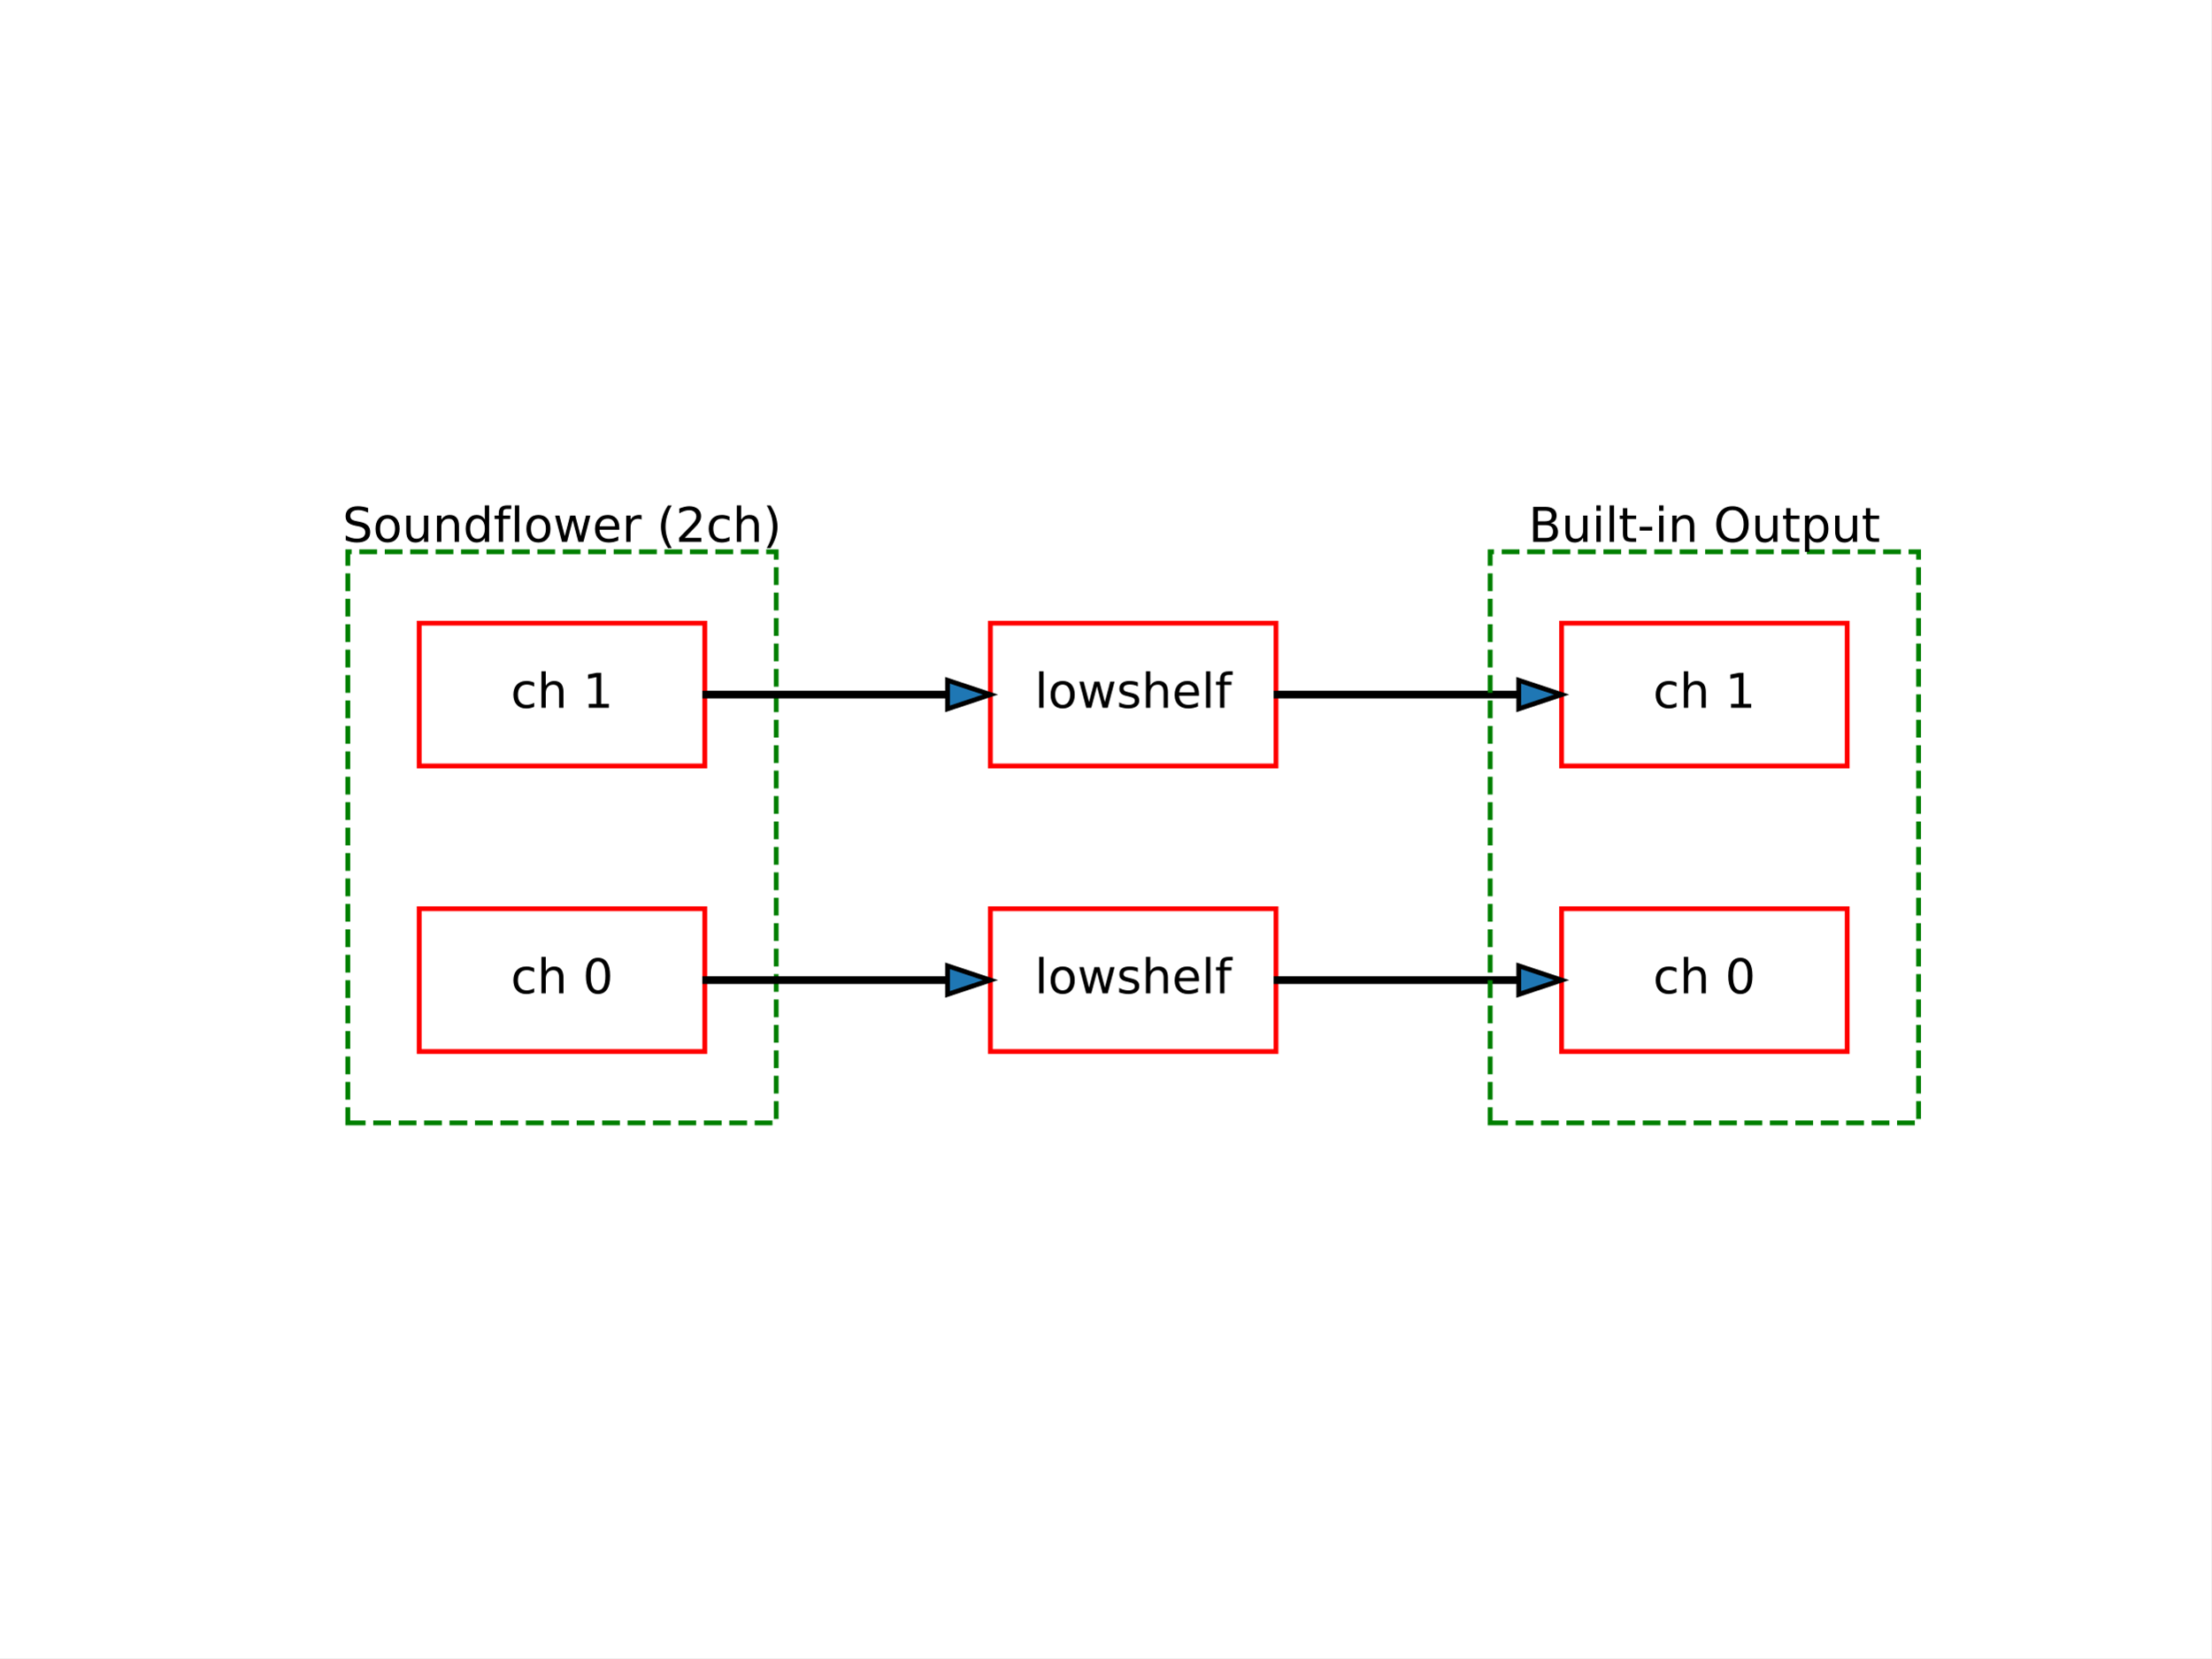
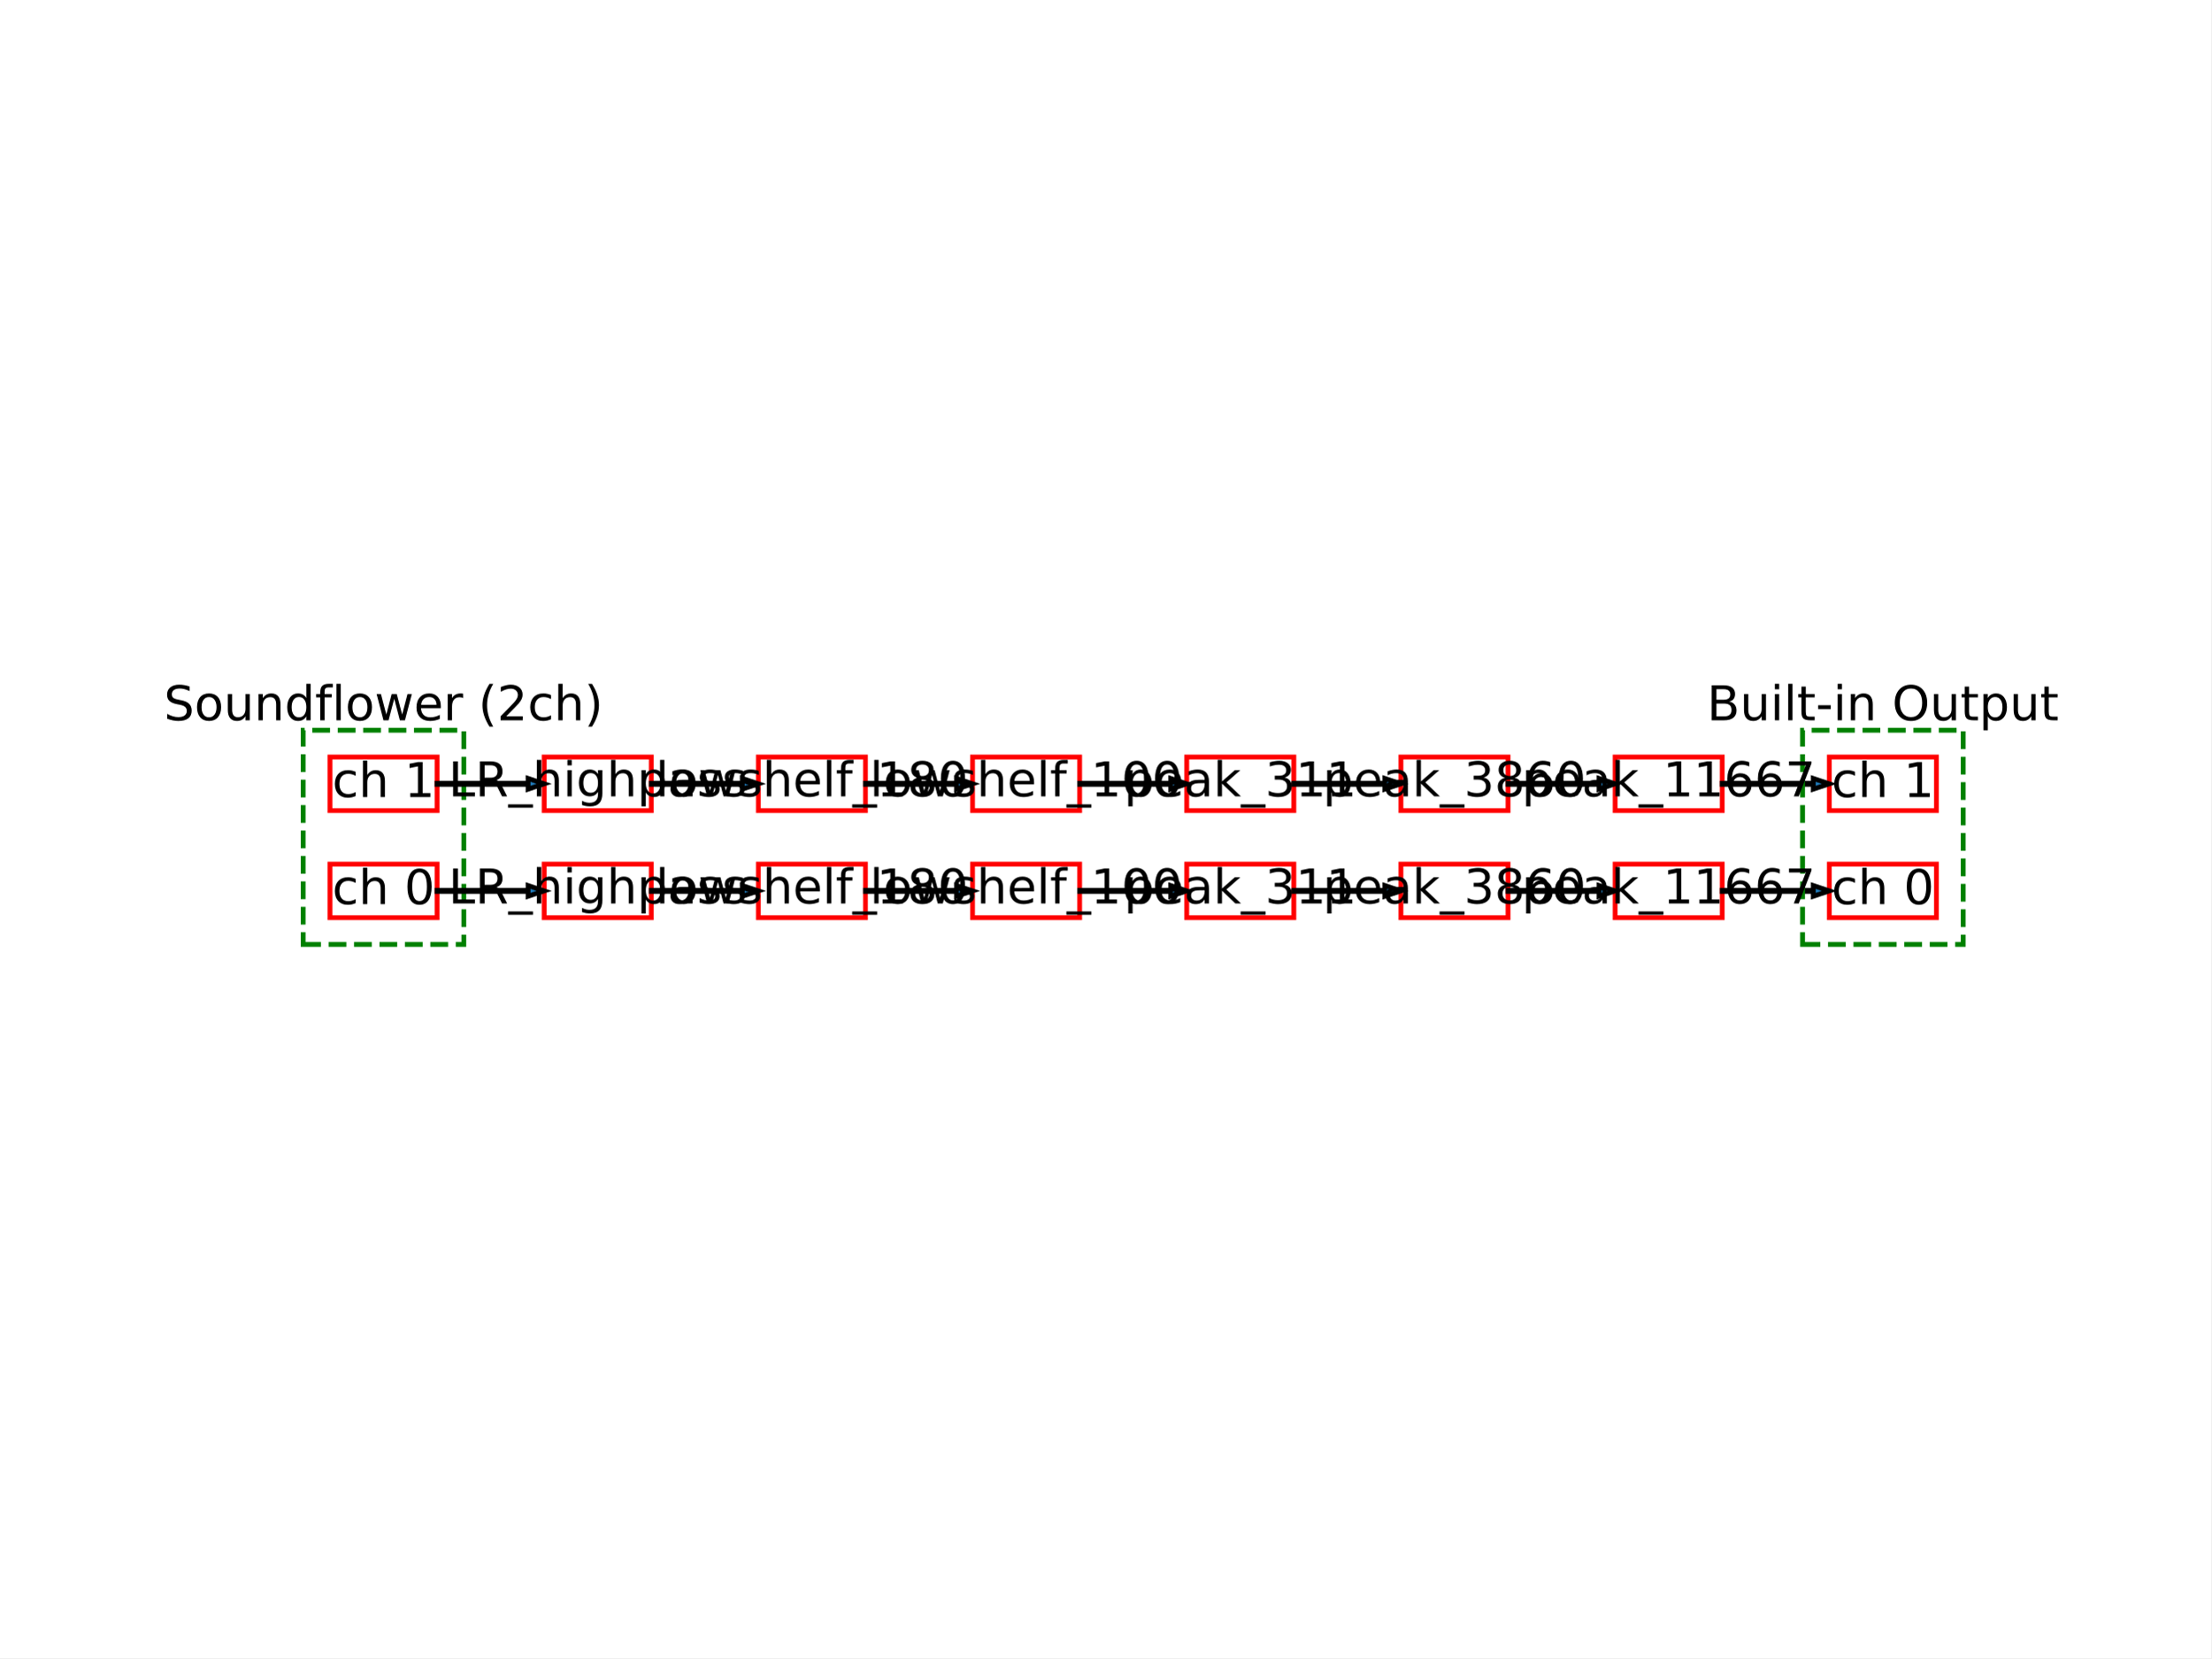
<svg xmlns="http://www.w3.org/2000/svg" xmlns:xlink="http://www.w3.org/1999/xlink" width="460.8pt" height="345.6pt" viewBox="0 0 460.8 345.6" version="1.1">
  <defs>
    <style type="text/css">*{stroke-linejoin: round; stroke-linecap: butt}</style>
  </defs>
  <g id="figure_1">
    <g id="patch_1">
      <path d="M 0 345.6  L 460.8 345.6  L 460.8 0  L 0 0  z " style="fill: #ffffff" />
    </g>
    <g id="axes_1">
      <g id="patch_2">
-         <path d="M 87.36 219.168  L 146.88 219.168  L 146.88 189.408  L 87.36 189.408  L 87.36 219.168  z " clip-path="url(#p2793eb37c2)" style="fill: none; stroke: #ff0000; stroke-linejoin: miter" />
+         <path d="M 68.76 191.268  L 91.08 191.268  L 91.08 180.108  L 68.76 180.108  L 68.76 191.268  z " clip-path="url(#p4267465153)" style="fill: none; stroke: #ff0000; stroke-linejoin: miter" />
      </g>
      <g id="patch_3">
-         <path d="M 87.36 159.648  L 146.88 159.648  L 146.88 129.888  L 87.36 129.888  L 87.36 159.648  z " clip-path="url(#p2793eb37c2)" style="fill: none; stroke: #ff0000; stroke-linejoin: miter" />
+         <path d="M 68.76 168.948  L 91.08 168.948  L 91.08 157.788  L 68.76 157.788  L 68.76 168.948  z " clip-path="url(#p4267465153)" style="fill: none; stroke: #ff0000; stroke-linejoin: miter" />
      </g>
      <g id="patch_4">
-         <path d="M 72.48 234.048  L 161.76 234.048  L 161.76 115.008  L 72.48 115.008  L 72.48 234.048  z " clip-path="url(#p2793eb37c2)" style="fill: none; stroke-dasharray: 3.7,1.6; stroke-dashoffset: 0; stroke: #008000; stroke-linejoin: miter" />
+         <path d="M 63.18 196.848  L 96.66 196.848  L 96.66 152.208  L 63.18 152.208  L 63.18 196.848  z " clip-path="url(#p4267465153)" style="fill: none; stroke-dasharray: 3.7,1.6; stroke-dashoffset: 0; stroke: #008000; stroke-linejoin: miter" />
      </g>
      <g id="patch_5">
-         <path d="M 206.4 219.168  L 265.92 219.168  L 265.92 189.408  L 206.4 189.408  L 206.4 219.168  z " clip-path="url(#p2793eb37c2)" style="fill: none; stroke: #ff0000; stroke-linejoin: miter" />
+         <path d="M 113.4 191.268  L 135.72 191.268  L 135.72 180.108  L 113.4 180.108  L 113.4 191.268  z " clip-path="url(#p4267465153)" style="fill: none; stroke: #ff0000; stroke-linejoin: miter" />
      </g>
      <g id="patch_6">
-         <path d="M 206.4 204.288  L 197.472 207.264  L 197.472 204.586  L 146.88 204.586  L 146.88 203.99  L 197.472 203.99  L 197.472 201.312  z " clip-path="url(#p2793eb37c2)" style="fill: #1f77b4; stroke: #000000; stroke-linejoin: miter" />
+         <path d="M 113.4 185.688  L 110.052 186.804  L 110.052 185.8  L 91.08 185.8  L 91.08 185.576  L 110.052 185.576  L 110.052 184.572  z " clip-path="url(#p4267465153)" style="fill: #1f77b4; stroke: #000000; stroke-linejoin: miter" />
      </g>
      <g id="patch_7">
-         <path d="M 206.4 159.648  L 265.92 159.648  L 265.92 129.888  L 206.4 129.888  L 206.4 159.648  z " clip-path="url(#p2793eb37c2)" style="fill: none; stroke: #ff0000; stroke-linejoin: miter" />
+         <path d="M 113.4 168.948  L 135.72 168.948  L 135.72 157.788  L 113.4 157.788  L 113.4 168.948  z " clip-path="url(#p4267465153)" style="fill: none; stroke: #ff0000; stroke-linejoin: miter" />
      </g>
      <g id="patch_8">
-         <path d="M 206.4 144.768  L 197.472 147.744  L 197.472 145.066  L 146.88 145.066  L 146.88 144.47  L 197.472 144.47  L 197.472 141.792  z " clip-path="url(#p2793eb37c2)" style="fill: #1f77b4; stroke: #000000; stroke-linejoin: miter" />
+         <path d="M 113.4 163.368  L 110.052 164.484  L 110.052 163.48  L 91.08 163.48  L 91.08 163.256  L 110.052 163.256  L 110.052 162.252  z " clip-path="url(#p4267465153)" style="fill: #1f77b4; stroke: #000000; stroke-linejoin: miter" />
      </g>
      <g id="patch_9">
-         <path d="M 325.44 219.168  L 384.96 219.168  L 384.96 189.408  L 325.44 189.408  L 325.44 219.168  z " clip-path="url(#p2793eb37c2)" style="fill: none; stroke: #ff0000; stroke-linejoin: miter" />
+         <path d="M 158.04 191.268  L 180.36 191.268  L 180.36 180.108  L 158.04 180.108  L 158.04 191.268  z " clip-path="url(#p4267465153)" style="fill: none; stroke: #ff0000; stroke-linejoin: miter" />
      </g>
      <g id="patch_10">
-         <path d="M 325.44 204.288  L 316.512 207.264  L 316.512 204.586  L 265.92 204.586  L 265.92 203.99  L 316.512 203.99  L 316.512 201.312  z " clip-path="url(#p2793eb37c2)" style="fill: #1f77b4; stroke: #000000; stroke-linejoin: miter" />
+         <path d="M 158.04 185.688  L 154.692 186.804  L 154.692 185.8  L 135.72 185.8  L 135.72 185.576  L 154.692 185.576  L 154.692 184.572  z " clip-path="url(#p4267465153)" style="fill: #1f77b4; stroke: #000000; stroke-linejoin: miter" />
      </g>
      <g id="patch_11">
-         <path d="M 325.44 159.648  L 384.96 159.648  L 384.96 129.888  L 325.44 129.888  L 325.44 159.648  z " clip-path="url(#p2793eb37c2)" style="fill: none; stroke: #ff0000; stroke-linejoin: miter" />
+         <path d="M 158.04 168.948  L 180.36 168.948  L 180.36 157.788  L 158.04 157.788  L 158.04 168.948  z " clip-path="url(#p4267465153)" style="fill: none; stroke: #ff0000; stroke-linejoin: miter" />
      </g>
      <g id="patch_12">
-         <path d="M 325.44 144.768  L 316.512 147.744  L 316.512 145.066  L 265.92 145.066  L 265.92 144.47  L 316.512 144.47  L 316.512 141.792  z " clip-path="url(#p2793eb37c2)" style="fill: #1f77b4; stroke: #000000; stroke-linejoin: miter" />
+         <path d="M 158.04 163.368  L 154.692 164.484  L 154.692 163.48  L 135.72 163.48  L 135.72 163.256  L 154.692 163.256  L 154.692 162.252  z " clip-path="url(#p4267465153)" style="fill: #1f77b4; stroke: #000000; stroke-linejoin: miter" />
      </g>
      <g id="patch_13">
-         <path d="M 310.56 234.048  L 399.84 234.048  L 399.84 115.008  L 310.56 115.008  L 310.56 234.048  z " clip-path="url(#p2793eb37c2)" style="fill: none; stroke-dasharray: 3.7,1.6; stroke-dashoffset: 0; stroke: #008000; stroke-linejoin: miter" />
+         <path d="M 202.68 191.268  L 225 191.268  L 225 180.108  L 202.68 180.108  L 202.68 191.268  z " clip-path="url(#p4267465153)" style="fill: none; stroke: #ff0000; stroke-linejoin: miter" />
+       </g>
+       <g id="patch_14">
+         <path d="M 202.68 185.688  L 199.332 186.804  L 199.332 185.8  L 180.36 185.8  L 180.36 185.576  L 199.332 185.576  L 199.332 184.572  z " clip-path="url(#p4267465153)" style="fill: #1f77b4; stroke: #000000; stroke-linejoin: miter" />
+       </g>
+       <g id="patch_15">
+         <path d="M 202.68 168.948  L 225 168.948  L 225 157.788  L 202.68 157.788  L 202.68 168.948  z " clip-path="url(#p4267465153)" style="fill: none; stroke: #ff0000; stroke-linejoin: miter" />
+       </g>
+       <g id="patch_16">
+         <path d="M 202.68 163.368  L 199.332 164.484  L 199.332 163.48  L 180.36 163.48  L 180.36 163.256  L 199.332 163.256  L 199.332 162.252  z " clip-path="url(#p4267465153)" style="fill: #1f77b4; stroke: #000000; stroke-linejoin: miter" />
+       </g>
+       <g id="patch_17">
+         <path d="M 247.32 191.268  L 269.64 191.268  L 269.64 180.108  L 247.32 180.108  L 247.32 191.268  z " clip-path="url(#p4267465153)" style="fill: none; stroke: #ff0000; stroke-linejoin: miter" />
+       </g>
+       <g id="patch_18">
+         <path d="M 247.32 185.688  L 243.972 186.804  L 243.972 185.8  L 225 185.8  L 225 185.576  L 243.972 185.576  L 243.972 184.572  z " clip-path="url(#p4267465153)" style="fill: #1f77b4; stroke: #000000; stroke-linejoin: miter" />
+       </g>
+       <g id="patch_19">
+         <path d="M 247.32 168.948  L 269.64 168.948  L 269.64 157.788  L 247.32 157.788  L 247.32 168.948  z " clip-path="url(#p4267465153)" style="fill: none; stroke: #ff0000; stroke-linejoin: miter" />
+       </g>
+       <g id="patch_20">
+         <path d="M 247.32 163.368  L 243.972 164.484  L 243.972 163.48  L 225 163.48  L 225 163.256  L 243.972 163.256  L 243.972 162.252  z " clip-path="url(#p4267465153)" style="fill: #1f77b4; stroke: #000000; stroke-linejoin: miter" />
+       </g>
+       <g id="patch_21">
+         <path d="M 291.96 191.268  L 314.28 191.268  L 314.28 180.108  L 291.96 180.108  L 291.96 191.268  z " clip-path="url(#p4267465153)" style="fill: none; stroke: #ff0000; stroke-linejoin: miter" />
+       </g>
+       <g id="patch_22">
+         <path d="M 291.96 185.688  L 288.612 186.804  L 288.612 185.8  L 269.64 185.8  L 269.64 185.576  L 288.612 185.576  L 288.612 184.572  z " clip-path="url(#p4267465153)" style="fill: #1f77b4; stroke: #000000; stroke-linejoin: miter" />
+       </g>
+       <g id="patch_23">
+         <path d="M 291.96 168.948  L 314.28 168.948  L 314.28 157.788  L 291.96 157.788  L 291.96 168.948  z " clip-path="url(#p4267465153)" style="fill: none; stroke: #ff0000; stroke-linejoin: miter" />
+       </g>
+       <g id="patch_24">
+         <path d="M 291.96 163.368  L 288.612 164.484  L 288.612 163.48  L 269.64 163.48  L 269.64 163.256  L 288.612 163.256  L 288.612 162.252  z " clip-path="url(#p4267465153)" style="fill: #1f77b4; stroke: #000000; stroke-linejoin: miter" />
+       </g>
+       <g id="patch_25">
+         <path d="M 336.6 191.268  L 358.92 191.268  L 358.92 180.108  L 336.6 180.108  L 336.6 191.268  z " clip-path="url(#p4267465153)" style="fill: none; stroke: #ff0000; stroke-linejoin: miter" />
+       </g>
+       <g id="patch_26">
+         <path d="M 336.6 185.688  L 333.252 186.804  L 333.252 185.8  L 314.28 185.8  L 314.28 185.576  L 333.252 185.576  L 333.252 184.572  z " clip-path="url(#p4267465153)" style="fill: #1f77b4; stroke: #000000; stroke-linejoin: miter" />
+       </g>
+       <g id="patch_27">
+         <path d="M 336.6 168.948  L 358.92 168.948  L 358.92 157.788  L 336.6 157.788  L 336.6 168.948  z " clip-path="url(#p4267465153)" style="fill: none; stroke: #ff0000; stroke-linejoin: miter" />
+       </g>
+       <g id="patch_28">
+         <path d="M 336.6 163.368  L 333.252 164.484  L 333.252 163.48  L 314.28 163.48  L 314.28 163.256  L 333.252 163.256  L 333.252 162.252  z " clip-path="url(#p4267465153)" style="fill: #1f77b4; stroke: #000000; stroke-linejoin: miter" />
+       </g>
+       <g id="patch_29">
+         <path d="M 381.24 191.268  L 403.56 191.268  L 403.56 180.108  L 381.24 180.108  L 381.24 191.268  z " clip-path="url(#p4267465153)" style="fill: none; stroke: #ff0000; stroke-linejoin: miter" />
+       </g>
+       <g id="patch_30">
+         <path d="M 381.24 185.688  L 377.892 186.804  L 377.892 185.8  L 358.92 185.8  L 358.92 185.576  L 377.892 185.576  L 377.892 184.572  z " clip-path="url(#p4267465153)" style="fill: #1f77b4; stroke: #000000; stroke-linejoin: miter" />
+       </g>
+       <g id="patch_31">
+         <path d="M 381.24 168.948  L 403.56 168.948  L 403.56 157.788  L 381.24 157.788  L 381.24 168.948  z " clip-path="url(#p4267465153)" style="fill: none; stroke: #ff0000; stroke-linejoin: miter" />
+       </g>
+       <g id="patch_32">
+         <path d="M 381.24 163.368  L 377.892 164.484  L 377.892 163.48  L 358.92 163.48  L 358.92 163.256  L 377.892 163.256  L 377.892 162.252  z " clip-path="url(#p4267465153)" style="fill: #1f77b4; stroke: #000000; stroke-linejoin: miter" />
+       </g>
+       <g id="patch_33">
+         <path d="M 375.66 196.848  L 409.14 196.848  L 409.14 152.208  L 375.66 152.208  L 375.66 196.848  z " clip-path="url(#p4267465153)" style="fill: none; stroke-dasharray: 3.7,1.6; stroke-dashoffset: 0; stroke: #008000; stroke-linejoin: miter" />
      </g>
      <g id="text_1">
-         <g transform="translate(106.4317 207.0474)scale(0.1 -0.1)">
+         <g transform="translate(69.23172 188.4474)scale(0.1 -0.1)">
          <defs>
            <path id="DejaVuSans-63" d="M 3122 3366  L 3122 2828  Q 2878 2963 2633 3030  Q 2388 3097 2138 3097  Q 1578 3097 1268 2742  Q 959 2388 959 1747  Q 959 1106 1268 751  Q 1578 397 2138 397  Q 2388 397 2633 464  Q 2878 531 3122 666  L 3122 134  Q 2881 22 2623 -34  Q 2366 -91 2075 -91  Q 1284 -91 818 406  Q 353 903 353 1747  Q 353 2603 823 3093  Q 1294 3584 2113 3584  Q 2378 3584 2631 3529  Q 2884 3475 3122 3366  z " transform="scale(0.015625)" />
            <path id="DejaVuSans-68" d="M 3513 2113  L 3513 0  L 2938 0  L 2938 2094  Q 2938 2591 2744 2837  Q 2550 3084 2163 3084  Q 1697 3084 1428 2787  Q 1159 2491 1159 1978  L 1159 0  L 581 0  L 581 4863  L 1159 4863  L 1159 2956  Q 1366 3272 1645 3428  Q 1925 3584 2291 3584  Q 2894 3584 3203 3211  Q 3513 2838 3513 2113  z " transform="scale(0.015625)" />
            <path id="DejaVuSans-20" transform="scale(0.015625)" />
            <path id="DejaVuSans-30" d="M 2034 4250  Q 1547 4250 1301 3770  Q 1056 3291 1056 2328  Q 1056 1369 1301 889  Q 1547 409 2034 409  Q 2525 409 2770 889  Q 3016 1369 3016 2328  Q 3016 3291 2770 3770  Q 2525 4250 2034 4250  z M 2034 4750  Q 2819 4750 3233 4129  Q 3647 3509 3647 2328  Q 3647 1150 3233 529  Q 2819 -91 2034 -91  Q 1250 -91 836 529  Q 422 1150 422 2328  Q 422 3509 836 4129  Q 1250 4750 2034 4750  z " transform="scale(0.015625)" />
          </defs>
          <use xlink:href="#DejaVuSans-63" />
          <use xlink:href="#DejaVuSans-68" x="54.98" />
          <use xlink:href="#DejaVuSans-20" x="118.359" />
          <use xlink:href="#DejaVuSans-30" x="150.146" />
        </g>
      </g>
      <g id="text_2">
-         <g transform="translate(106.4317 147.5274)scale(0.1 -0.1)">
+         <g transform="translate(69.23172 166.1274)scale(0.1 -0.1)">
          <defs>
            <path id="DejaVuSans-31" d="M 794 531  L 1825 531  L 1825 4091  L 703 3866  L 703 4441  L 1819 4666  L 2450 4666  L 2450 531  L 3481 531  L 3481 0  L 794 0  L 794 531  z " transform="scale(0.015625)" />
          </defs>
          <use xlink:href="#DejaVuSans-63" />
          <use xlink:href="#DejaVuSans-68" x="54.98" />
          <use xlink:href="#DejaVuSans-20" x="118.359" />
          <use xlink:href="#DejaVuSans-31" x="150.146" />
        </g>
      </g>
      <g id="text_3">
-         <g transform="translate(71.35516 112.9283)scale(0.1 -0.1)">
+         <g transform="translate(34.15516 150.1283)scale(0.1 -0.1)">
          <defs>
            <path id="DejaVuSans-53" d="M 3425 4513  L 3425 3897  Q 3066 4069 2747 4153  Q 2428 4238 2131 4238  Q 1616 4238 1336 4038  Q 1056 3838 1056 3469  Q 1056 3159 1242 3001  Q 1428 2844 1947 2747  L 2328 2669  Q 3034 2534 3370 2195  Q 3706 1856 3706 1288  Q 3706 609 3251 259  Q 2797 -91 1919 -91  Q 1588 -91 1214 -16  Q 841 59 441 206  L 441 856  Q 825 641 1194 531  Q 1563 422 1919 422  Q 2459 422 2753 634  Q 3047 847 3047 1241  Q 3047 1584 2836 1778  Q 2625 1972 2144 2069  L 1759 2144  Q 1053 2284 737 2584  Q 422 2884 422 3419  Q 422 4038 858 4394  Q 1294 4750 2059 4750  Q 2388 4750 2728 4690  Q 3069 4631 3425 4513  z " transform="scale(0.015625)" />
            <path id="DejaVuSans-6f" d="M 1959 3097  Q 1497 3097 1228 2736  Q 959 2375 959 1747  Q 959 1119 1226 758  Q 1494 397 1959 397  Q 2419 397 2687 759  Q 2956 1122 2956 1747  Q 2956 2369 2687 2733  Q 2419 3097 1959 3097  z M 1959 3584  Q 2709 3584 3137 3096  Q 3566 2609 3566 1747  Q 3566 888 3137 398  Q 2709 -91 1959 -91  Q 1206 -91 779 398  Q 353 888 353 1747  Q 353 2609 779 3096  Q 1206 3584 1959 3584  z " transform="scale(0.015625)" />
            <path id="DejaVuSans-75" d="M 544 1381  L 544 3500  L 1119 3500  L 1119 1403  Q 1119 906 1312 657  Q 1506 409 1894 409  Q 2359 409 2629 706  Q 2900 1003 2900 1516  L 2900 3500  L 3475 3500  L 3475 0  L 2900 0  L 2900 538  Q 2691 219 2414 64  Q 2138 -91 1772 -91  Q 1169 -91 856 284  Q 544 659 544 1381  z M 1991 3584  L 1991 3584  z " transform="scale(0.015625)" />
            <path id="DejaVuSans-6e" d="M 3513 2113  L 3513 0  L 2938 0  L 2938 2094  Q 2938 2591 2744 2837  Q 2550 3084 2163 3084  Q 1697 3084 1428 2787  Q 1159 2491 1159 1978  L 1159 0  L 581 0  L 581 3500  L 1159 3500  L 1159 2956  Q 1366 3272 1645 3428  Q 1925 3584 2291 3584  Q 2894 3584 3203 3211  Q 3513 2838 3513 2113  z " transform="scale(0.015625)" />
            <path id="DejaVuSans-64" d="M 2906 2969  L 2906 4863  L 3481 4863  L 3481 0  L 2906 0  L 2906 525  Q 2725 213 2448 61  Q 2172 -91 1784 -91  Q 1150 -91 751 415  Q 353 922 353 1747  Q 353 2572 751 3078  Q 1150 3584 1784 3584  Q 2172 3584 2448 3432  Q 2725 3281 2906 2969  z M 947 1747  Q 947 1113 1208 752  Q 1469 391 1925 391  Q 2381 391 2643 752  Q 2906 1113 2906 1747  Q 2906 2381 2643 2742  Q 2381 3103 1925 3103  Q 1469 3103 1208 2742  Q 947 2381 947 1747  z " transform="scale(0.015625)" />
            <path id="DejaVuSans-66" d="M 2375 4863  L 2375 4384  L 1825 4384  Q 1516 4384 1395 4259  Q 1275 4134 1275 3809  L 1275 3500  L 2222 3500  L 2222 3053  L 1275 3053  L 1275 0  L 697 0  L 697 3053  L 147 3053  L 147 3500  L 697 3500  L 697 3744  Q 697 4328 969 4595  Q 1241 4863 1831 4863  L 2375 4863  z " transform="scale(0.015625)" />
            <path id="DejaVuSans-6c" d="M 603 4863  L 1178 4863  L 1178 0  L 603 0  L 603 4863  z " transform="scale(0.015625)" />
            <path id="DejaVuSans-77" d="M 269 3500  L 844 3500  L 1563 769  L 2278 3500  L 2956 3500  L 3675 769  L 4391 3500  L 4966 3500  L 4050 0  L 3372 0  L 2619 2869  L 1863 0  L 1184 0  L 269 3500  z " transform="scale(0.015625)" />
            <path id="DejaVuSans-65" d="M 3597 1894  L 3597 1613  L 953 1613  Q 991 1019 1311 708  Q 1631 397 2203 397  Q 2534 397 2845 478  Q 3156 559 3463 722  L 3463 178  Q 3153 47 2828 -22  Q 2503 -91 2169 -91  Q 1331 -91 842 396  Q 353 884 353 1716  Q 353 2575 817 3079  Q 1281 3584 2069 3584  Q 2775 3584 3186 3129  Q 3597 2675 3597 1894  z M 3022 2063  Q 3016 2534 2758 2815  Q 2500 3097 2075 3097  Q 1594 3097 1305 2825  Q 1016 2553 972 2059  L 3022 2063  z " transform="scale(0.015625)" />
            <path id="DejaVuSans-72" d="M 2631 2963  Q 2534 3019 2420 3045  Q 2306 3072 2169 3072  Q 1681 3072 1420 2755  Q 1159 2438 1159 1844  L 1159 0  L 581 0  L 581 3500  L 1159 3500  L 1159 2956  Q 1341 3275 1631 3429  Q 1922 3584 2338 3584  Q 2397 3584 2469 3576  Q 2541 3569 2628 3553  L 2631 2963  z " transform="scale(0.015625)" />
            <path id="DejaVuSans-28" d="M 1984 4856  Q 1566 4138 1362 3434  Q 1159 2731 1159 2009  Q 1159 1288 1364 580  Q 1569 -128 1984 -844  L 1484 -844  Q 1016 -109 783 600  Q 550 1309 550 2009  Q 550 2706 781 3412  Q 1013 4119 1484 4856  L 1984 4856  z " transform="scale(0.015625)" />
            <path id="DejaVuSans-32" d="M 1228 531  L 3431 531  L 3431 0  L 469 0  L 469 531  Q 828 903 1448 1529  Q 2069 2156 2228 2338  Q 2531 2678 2651 2914  Q 2772 3150 2772 3378  Q 2772 3750 2511 3984  Q 2250 4219 1831 4219  Q 1534 4219 1204 4116  Q 875 4013 500 3803  L 500 4441  Q 881 4594 1212 4672  Q 1544 4750 1819 4750  Q 2544 4750 2975 4387  Q 3406 4025 3406 3419  Q 3406 3131 3298 2873  Q 3191 2616 2906 2266  Q 2828 2175 2409 1742  Q 1991 1309 1228 531  z " transform="scale(0.015625)" />
            <path id="DejaVuSans-29" d="M 513 4856  L 1013 4856  Q 1481 4119 1714 3412  Q 1947 2706 1947 2009  Q 1947 1309 1714 600  Q 1481 -109 1013 -844  L 513 -844  Q 928 -128 1133 580  Q 1338 1288 1338 2009  Q 1338 2731 1133 3434  Q 928 4138 513 4856  z " transform="scale(0.015625)" />
          </defs>
          <use xlink:href="#DejaVuSans-53" />
          <use xlink:href="#DejaVuSans-6f" x="63.477" />
          <use xlink:href="#DejaVuSans-75" x="124.658" />
          <use xlink:href="#DejaVuSans-6e" x="188.037" />
          <use xlink:href="#DejaVuSans-64" x="251.416" />
          <use xlink:href="#DejaVuSans-66" x="314.893" />
          <use xlink:href="#DejaVuSans-6c" x="350.098" />
          <use xlink:href="#DejaVuSans-6f" x="377.881" />
          <use xlink:href="#DejaVuSans-77" x="439.062" />
          <use xlink:href="#DejaVuSans-65" x="520.85" />
          <use xlink:href="#DejaVuSans-72" x="582.373" />
          <use xlink:href="#DejaVuSans-20" x="623.486" />
          <use xlink:href="#DejaVuSans-28" x="655.273" />
          <use xlink:href="#DejaVuSans-32" x="694.287" />
          <use xlink:href="#DejaVuSans-63" x="757.91" />
          <use xlink:href="#DejaVuSans-68" x="812.891" />
          <use xlink:href="#DejaVuSans-29" x="876.27" />
        </g>
      </g>
      <g id="text_4">
-         <g transform="translate(215.6233 207.0474)scale(0.1 -0.1)">
-           <defs>
+         <g transform="translate(93.45141 188.3083)scale(0.1 -0.1)">
+           <defs>
+             <path id="DejaVuSans-4c" d="M 628 4666  L 1259 4666  L 1259 531  L 3531 531  L 3531 0  L 628 0  L 628 4666  z " transform="scale(0.015625)" />
+             <path id="DejaVuSans-52" d="M 2841 2188  Q 3044 2119 3236 1894  Q 3428 1669 3622 1275  L 4263 0  L 3584 0  L 2988 1197  Q 2756 1666 2539 1819  Q 2322 1972 1947 1972  L 1259 1972  L 1259 0  L 628 0  L 628 4666  L 2053 4666  Q 2853 4666 3247 4331  Q 3641 3997 3641 3322  Q 3641 2881 3436 2590  Q 3231 2300 2841 2188  z M 1259 4147  L 1259 2491  L 2053 2491  Q 2509 2491 2742 2702  Q 2975 2913 2975 3322  Q 2975 3731 2742 3939  Q 2509 4147 2053 4147  L 1259 4147  z " transform="scale(0.015625)" />
+             <path id="DejaVuSans-5f" d="M 3263 -1063  L 3263 -1509  L -63 -1509  L -63 -1063  L 3263 -1063  z " transform="scale(0.015625)" />
+             <path id="DejaVuSans-69" d="M 603 3500  L 1178 3500  L 1178 0  L 603 0  L 603 3500  z M 603 4863  L 1178 4863  L 1178 4134  L 603 4134  L 603 4863  z " transform="scale(0.015625)" />
+             <path id="DejaVuSans-67" d="M 2906 1791  Q 2906 2416 2648 2759  Q 2391 3103 1925 3103  Q 1463 3103 1205 2759  Q 947 2416 947 1791  Q 947 1169 1205 825  Q 1463 481 1925 481  Q 2391 481 2648 825  Q 2906 1169 2906 1791  z M 3481 434  Q 3481 -459 3084 -895  Q 2688 -1331 1869 -1331  Q 1566 -1331 1297 -1286  Q 1028 -1241 775 -1147  L 775 -588  Q 1028 -725 1275 -790  Q 1522 -856 1778 -856  Q 2344 -856 2625 -561  Q 2906 -266 2906 331  L 2906 616  Q 2728 306 2450 153  Q 2172 0 1784 0  Q 1141 0 747 490  Q 353 981 353 1791  Q 353 2603 747 3093  Q 1141 3584 1784 3584  Q 2172 3584 2450 3431  Q 2728 3278 2906 2969  L 2906 3500  L 3481 3500  L 3481 434  z " transform="scale(0.015625)" />
+             <path id="DejaVuSans-70" d="M 1159 525  L 1159 -1331  L 581 -1331  L 581 3500  L 1159 3500  L 1159 2969  Q 1341 3281 1617 3432  Q 1894 3584 2278 3584  Q 2916 3584 3314 3078  Q 3713 2572 3713 1747  Q 3713 922 3314 415  Q 2916 -91 2278 -91  Q 1894 -91 1617 61  Q 1341 213 1159 525  z M 3116 1747  Q 3116 2381 2855 2742  Q 2594 3103 2138 3103  Q 1681 3103 1420 2742  Q 1159 2381 1159 1747  Q 1159 1113 1420 752  Q 1681 391 2138 391  Q 2594 391 2855 752  Q 3116 1113 3116 1747  z " transform="scale(0.015625)" />
+             <path id="DejaVuSans-61" d="M 2194 1759  Q 1497 1759 1228 1600  Q 959 1441 959 1056  Q 959 750 1161 570  Q 1363 391 1709 391  Q 2188 391 2477 730  Q 2766 1069 2766 1631  L 2766 1759  L 2194 1759  z M 3341 1997  L 3341 0  L 2766 0  L 2766 531  Q 2569 213 2275 61  Q 1981 -91 1556 -91  Q 1019 -91 701 211  Q 384 513 384 1019  Q 384 1609 779 1909  Q 1175 2209 1959 2209  L 2766 2209  L 2766 2266  Q 2766 2663 2505 2880  Q 2244 3097 1772 3097  Q 1472 3097 1187 3025  Q 903 2953 641 2809  L 641 3341  Q 956 3463 1253 3523  Q 1550 3584 1831 3584  Q 2591 3584 2966 3190  Q 3341 2797 3341 1997  z " transform="scale(0.015625)" />
            <path id="DejaVuSans-73" d="M 2834 3397  L 2834 2853  Q 2591 2978 2328 3040  Q 2066 3103 1784 3103  Q 1356 3103 1142 2972  Q 928 2841 928 2578  Q 928 2378 1081 2264  Q 1234 2150 1697 2047  L 1894 2003  Q 2506 1872 2764 1633  Q 3022 1394 3022 966  Q 3022 478 2636 193  Q 2250 -91 1575 -91  Q 1294 -91 989 -36  Q 684 19 347 128  L 347 722  Q 666 556 975 473  Q 1284 391 1588 391  Q 1994 391 2212 530  Q 2431 669 2431 922  Q 2431 1156 2273 1281  Q 2116 1406 1581 1522  L 1381 1569  Q 847 1681 609 1914  Q 372 2147 372 2553  Q 372 3047 722 3315  Q 1072 3584 1716 3584  Q 2034 3584 2315 3537  Q 2597 3491 2834 3397  z " transform="scale(0.015625)" />
+           </defs>
+           <use xlink:href="#DejaVuSans-4c" />
+           <use xlink:href="#DejaVuSans-52" x="55.713" />
+           <use xlink:href="#DejaVuSans-5f" x="125.195" />
+           <use xlink:href="#DejaVuSans-68" x="175.195" />
+           <use xlink:href="#DejaVuSans-69" x="238.574" />
+           <use xlink:href="#DejaVuSans-67" x="266.357" />
+           <use xlink:href="#DejaVuSans-68" x="329.834" />
+           <use xlink:href="#DejaVuSans-70" x="393.213" />
+           <use xlink:href="#DejaVuSans-61" x="456.689" />
+           <use xlink:href="#DejaVuSans-73" x="517.969" />
+           <use xlink:href="#DejaVuSans-73" x="570.068" />
+         </g>
+       </g>
+       <g id="text_5">
+         <g transform="translate(93.45141 165.9883)scale(0.1 -0.1)">
+           <use xlink:href="#DejaVuSans-4c" />
+           <use xlink:href="#DejaVuSans-52" x="55.713" />
+           <use xlink:href="#DejaVuSans-5f" x="125.195" />
+           <use xlink:href="#DejaVuSans-68" x="175.195" />
+           <use xlink:href="#DejaVuSans-69" x="238.574" />
+           <use xlink:href="#DejaVuSans-67" x="266.357" />
+           <use xlink:href="#DejaVuSans-68" x="329.834" />
+           <use xlink:href="#DejaVuSans-70" x="393.213" />
+           <use xlink:href="#DejaVuSans-61" x="456.689" />
+           <use xlink:href="#DejaVuSans-73" x="517.969" />
+           <use xlink:href="#DejaVuSans-73" x="570.068" />
+         </g>
+       </g>
+       <g id="text_6">
+         <g transform="translate(136.6195 188.3083)scale(0.1 -0.1)">
+           <defs>
+             <path id="DejaVuSans-38" d="M 2034 2216  Q 1584 2216 1326 1975  Q 1069 1734 1069 1313  Q 1069 891 1326 650  Q 1584 409 2034 409  Q 2484 409 2743 651  Q 3003 894 3003 1313  Q 3003 1734 2745 1975  Q 2488 2216 2034 2216  z M 1403 2484  Q 997 2584 770 2862  Q 544 3141 544 3541  Q 544 4100 942 4425  Q 1341 4750 2034 4750  Q 2731 4750 3128 4425  Q 3525 4100 3525 3541  Q 3525 3141 3298 2862  Q 3072 2584 2669 2484  Q 3125 2378 3379 2068  Q 3634 1759 3634 1313  Q 3634 634 3220 271  Q 2806 -91 2034 -91  Q 1263 -91 848 271  Q 434 634 434 1313  Q 434 1759 690 2068  Q 947 2378 1403 2484  z M 1172 3481  Q 1172 3119 1398 2916  Q 1625 2713 2034 2713  Q 2441 2713 2670 2916  Q 2900 3119 2900 3481  Q 2900 3844 2670 4047  Q 2441 4250 2034 4250  Q 1625 4250 1398 4047  Q 1172 3844 1172 3481  z " transform="scale(0.015625)" />
          </defs>
          <use xlink:href="#DejaVuSans-6c" />
          <use xlink:href="#DejaVuSans-6f" x="27.783" />
          <use xlink:href="#DejaVuSans-77" x="88.965" />
          <use xlink:href="#DejaVuSans-73" x="170.752" />
          <use xlink:href="#DejaVuSans-68" x="222.852" />
          <use xlink:href="#DejaVuSans-65" x="286.23" />
          <use xlink:href="#DejaVuSans-6c" x="347.754" />
          <use xlink:href="#DejaVuSans-66" x="375.537" />
-         </g>
-       </g>
-       <g id="text_5">
-         <g transform="translate(215.6233 147.5274)scale(0.1 -0.1)">
+           <use xlink:href="#DejaVuSans-5f" x="410.742" />
+           <use xlink:href="#DejaVuSans-31" x="460.742" />
+           <use xlink:href="#DejaVuSans-38" x="524.365" />
+           <use xlink:href="#DejaVuSans-30" x="587.988" />
+         </g>
+       </g>
+       <g id="text_7">
+         <g transform="translate(136.6195 165.9883)scale(0.1 -0.1)">
          <use xlink:href="#DejaVuSans-6c" />
          <use xlink:href="#DejaVuSans-6f" x="27.783" />
          <use xlink:href="#DejaVuSans-77" x="88.965" />
          <use xlink:href="#DejaVuSans-73" x="170.752" />
          <use xlink:href="#DejaVuSans-68" x="222.852" />
          <use xlink:href="#DejaVuSans-65" x="286.23" />
          <use xlink:href="#DejaVuSans-6c" x="347.754" />
          <use xlink:href="#DejaVuSans-66" x="375.537" />
-         </g>
-       </g>
-       <g id="text_6">
-         <g transform="translate(344.5117 207.0474)scale(0.1 -0.1)">
+           <use xlink:href="#DejaVuSans-5f" x="410.742" />
+           <use xlink:href="#DejaVuSans-31" x="460.742" />
+           <use xlink:href="#DejaVuSans-38" x="524.365" />
+           <use xlink:href="#DejaVuSans-30" x="587.988" />
+         </g>
+       </g>
+       <g id="text_8">
+         <g transform="translate(181.2595 188.3083)scale(0.1 -0.1)">
+           <use xlink:href="#DejaVuSans-6c" />
+           <use xlink:href="#DejaVuSans-6f" x="27.783" />
+           <use xlink:href="#DejaVuSans-77" x="88.965" />
+           <use xlink:href="#DejaVuSans-73" x="170.752" />
+           <use xlink:href="#DejaVuSans-68" x="222.852" />
+           <use xlink:href="#DejaVuSans-65" x="286.23" />
+           <use xlink:href="#DejaVuSans-6c" x="347.754" />
+           <use xlink:href="#DejaVuSans-66" x="375.537" />
+           <use xlink:href="#DejaVuSans-5f" x="410.742" />
+           <use xlink:href="#DejaVuSans-31" x="460.742" />
+           <use xlink:href="#DejaVuSans-30" x="524.365" />
+           <use xlink:href="#DejaVuSans-30" x="587.988" />
+         </g>
+       </g>
+       <g id="text_9">
+         <g transform="translate(181.2595 165.9883)scale(0.1 -0.1)">
+           <use xlink:href="#DejaVuSans-6c" />
+           <use xlink:href="#DejaVuSans-6f" x="27.783" />
+           <use xlink:href="#DejaVuSans-77" x="88.965" />
+           <use xlink:href="#DejaVuSans-73" x="170.752" />
+           <use xlink:href="#DejaVuSans-68" x="222.852" />
+           <use xlink:href="#DejaVuSans-65" x="286.23" />
+           <use xlink:href="#DejaVuSans-6c" x="347.754" />
+           <use xlink:href="#DejaVuSans-66" x="375.537" />
+           <use xlink:href="#DejaVuSans-5f" x="410.742" />
+           <use xlink:href="#DejaVuSans-31" x="460.742" />
+           <use xlink:href="#DejaVuSans-30" x="524.365" />
+           <use xlink:href="#DejaVuSans-30" x="587.988" />
+         </g>
+       </g>
+       <g id="text_10">
+         <g transform="translate(234.2261 188.3083)scale(0.1 -0.1)">
+           <defs>
+             <path id="DejaVuSans-6b" d="M 581 4863  L 1159 4863  L 1159 1991  L 2875 3500  L 3609 3500  L 1753 1863  L 3688 0  L 2938 0  L 1159 1709  L 1159 0  L 581 0  L 581 4863  z " transform="scale(0.015625)" />
+             <path id="DejaVuSans-33" d="M 2597 2516  Q 3050 2419 3304 2112  Q 3559 1806 3559 1356  Q 3559 666 3084 287  Q 2609 -91 1734 -91  Q 1441 -91 1130 -33  Q 819 25 488 141  L 488 750  Q 750 597 1062 519  Q 1375 441 1716 441  Q 2309 441 2620 675  Q 2931 909 2931 1356  Q 2931 1769 2642 2001  Q 2353 2234 1838 2234  L 1294 2234  L 1294 2753  L 1863 2753  Q 2328 2753 2575 2939  Q 2822 3125 2822 3475  Q 2822 3834 2567 4026  Q 2313 4219 1838 4219  Q 1578 4219 1281 4162  Q 984 4106 628 3988  L 628 4550  Q 988 4650 1302 4700  Q 1616 4750 1894 4750  Q 2613 4750 3031 4423  Q 3450 4097 3450 3541  Q 3450 3153 3228 2886  Q 3006 2619 2597 2516  z " transform="scale(0.015625)" />
+           </defs>
+           <use xlink:href="#DejaVuSans-70" />
+           <use xlink:href="#DejaVuSans-65" x="63.477" />
+           <use xlink:href="#DejaVuSans-61" x="125" />
+           <use xlink:href="#DejaVuSans-6b" x="186.279" />
+           <use xlink:href="#DejaVuSans-5f" x="244.189" />
+           <use xlink:href="#DejaVuSans-33" x="294.189" />
+           <use xlink:href="#DejaVuSans-31" x="357.812" />
+           <use xlink:href="#DejaVuSans-31" x="421.436" />
+         </g>
+       </g>
+       <g id="text_11">
+         <g transform="translate(234.2261 165.9883)scale(0.1 -0.1)">
+           <use xlink:href="#DejaVuSans-70" />
+           <use xlink:href="#DejaVuSans-65" x="63.477" />
+           <use xlink:href="#DejaVuSans-61" x="125" />
+           <use xlink:href="#DejaVuSans-6b" x="186.279" />
+           <use xlink:href="#DejaVuSans-5f" x="244.189" />
+           <use xlink:href="#DejaVuSans-33" x="294.189" />
+           <use xlink:href="#DejaVuSans-31" x="357.812" />
+           <use xlink:href="#DejaVuSans-31" x="421.436" />
+         </g>
+       </g>
+       <g id="text_12">
+         <g transform="translate(275.6848 188.3083)scale(0.1 -0.1)">
+           <defs>
+             <path id="DejaVuSans-36" d="M 2113 2584  Q 1688 2584 1439 2293  Q 1191 2003 1191 1497  Q 1191 994 1439 701  Q 1688 409 2113 409  Q 2538 409 2786 701  Q 3034 994 3034 1497  Q 3034 2003 2786 2293  Q 2538 2584 2113 2584  z M 3366 4563  L 3366 3988  Q 3128 4100 2886 4159  Q 2644 4219 2406 4219  Q 1781 4219 1451 3797  Q 1122 3375 1075 2522  Q 1259 2794 1537 2939  Q 1816 3084 2150 3084  Q 2853 3084 3261 2657  Q 3669 2231 3669 1497  Q 3669 778 3244 343  Q 2819 -91 2113 -91  Q 1303 -91 875 529  Q 447 1150 447 2328  Q 447 3434 972 4092  Q 1497 4750 2381 4750  Q 2619 4750 2861 4703  Q 3103 4656 3366 4563  z " transform="scale(0.015625)" />
+           </defs>
+           <use xlink:href="#DejaVuSans-70" />
+           <use xlink:href="#DejaVuSans-65" x="63.477" />
+           <use xlink:href="#DejaVuSans-61" x="125" />
+           <use xlink:href="#DejaVuSans-6b" x="186.279" />
+           <use xlink:href="#DejaVuSans-5f" x="244.189" />
+           <use xlink:href="#DejaVuSans-33" x="294.189" />
+           <use xlink:href="#DejaVuSans-38" x="357.812" />
+           <use xlink:href="#DejaVuSans-36" x="421.436" />
+           <use xlink:href="#DejaVuSans-30" x="485.059" />
+         </g>
+       </g>
+       <g id="text_13">
+         <g transform="translate(275.6848 165.9883)scale(0.1 -0.1)">
+           <use xlink:href="#DejaVuSans-70" />
+           <use xlink:href="#DejaVuSans-65" x="63.477" />
+           <use xlink:href="#DejaVuSans-61" x="125" />
+           <use xlink:href="#DejaVuSans-6b" x="186.279" />
+           <use xlink:href="#DejaVuSans-5f" x="244.189" />
+           <use xlink:href="#DejaVuSans-33" x="294.189" />
+           <use xlink:href="#DejaVuSans-38" x="357.812" />
+           <use xlink:href="#DejaVuSans-36" x="421.436" />
+           <use xlink:href="#DejaVuSans-30" x="485.059" />
+         </g>
+       </g>
+       <g id="text_14">
+         <g transform="translate(317.1436 188.3083)scale(0.1 -0.1)">
+           <defs>
+             <path id="DejaVuSans-37" d="M 525 4666  L 3525 4666  L 3525 4397  L 1831 0  L 1172 0  L 2766 4134  L 525 4134  L 525 4666  z " transform="scale(0.015625)" />
+           </defs>
+           <use xlink:href="#DejaVuSans-70" />
+           <use xlink:href="#DejaVuSans-65" x="63.477" />
+           <use xlink:href="#DejaVuSans-61" x="125" />
+           <use xlink:href="#DejaVuSans-6b" x="186.279" />
+           <use xlink:href="#DejaVuSans-5f" x="244.189" />
+           <use xlink:href="#DejaVuSans-31" x="294.189" />
+           <use xlink:href="#DejaVuSans-31" x="357.812" />
+           <use xlink:href="#DejaVuSans-36" x="421.436" />
+           <use xlink:href="#DejaVuSans-36" x="485.059" />
+           <use xlink:href="#DejaVuSans-37" x="548.682" />
+         </g>
+       </g>
+       <g id="text_15">
+         <g transform="translate(317.1436 165.9883)scale(0.1 -0.1)">
+           <use xlink:href="#DejaVuSans-70" />
+           <use xlink:href="#DejaVuSans-65" x="63.477" />
+           <use xlink:href="#DejaVuSans-61" x="125" />
+           <use xlink:href="#DejaVuSans-6b" x="186.279" />
+           <use xlink:href="#DejaVuSans-5f" x="244.189" />
+           <use xlink:href="#DejaVuSans-31" x="294.189" />
+           <use xlink:href="#DejaVuSans-31" x="357.812" />
+           <use xlink:href="#DejaVuSans-36" x="421.436" />
+           <use xlink:href="#DejaVuSans-36" x="485.059" />
+           <use xlink:href="#DejaVuSans-37" x="548.682" />
+         </g>
+       </g>
+       <g id="text_16">
+         <g transform="translate(381.7117 188.4474)scale(0.1 -0.1)">
          <use xlink:href="#DejaVuSans-63" />
          <use xlink:href="#DejaVuSans-68" x="54.98" />
          <use xlink:href="#DejaVuSans-20" x="118.359" />
          <use xlink:href="#DejaVuSans-30" x="150.146" />
        </g>
      </g>
-       <g id="text_7">
-         <g transform="translate(344.5117 147.5274)scale(0.1 -0.1)">
+       <g id="text_17">
+         <g transform="translate(381.7117 166.1274)scale(0.1 -0.1)">
          <use xlink:href="#DejaVuSans-63" />
          <use xlink:href="#DejaVuSans-68" x="54.98" />
          <use xlink:href="#DejaVuSans-20" x="118.359" />
          <use xlink:href="#DejaVuSans-31" x="150.146" />
        </g>
      </g>
-       <g id="text_8">
-         <g transform="translate(318.5437 112.9283)scale(0.1 -0.1)">
+       <g id="text_18">
+         <g transform="translate(355.7437 150.1283)scale(0.1 -0.1)">
          <defs>
            <path id="DejaVuSans-42" d="M 1259 2228  L 1259 519  L 2272 519  Q 2781 519 3026 730  Q 3272 941 3272 1375  Q 3272 1813 3026 2020  Q 2781 2228 2272 2228  L 1259 2228  z M 1259 4147  L 1259 2741  L 2194 2741  Q 2656 2741 2882 2914  Q 3109 3088 3109 3444  Q 3109 3797 2882 3972  Q 2656 4147 2194 4147  L 1259 4147  z M 628 4666  L 2241 4666  Q 2963 4666 3353 4366  Q 3744 4066 3744 3513  Q 3744 3084 3544 2831  Q 3344 2578 2956 2516  Q 3422 2416 3680 2098  Q 3938 1781 3938 1306  Q 3938 681 3513 340  Q 3088 0 2303 0  L 628 0  L 628 4666  z " transform="scale(0.015625)" />
-             <path id="DejaVuSans-69" d="M 603 3500  L 1178 3500  L 1178 0  L 603 0  L 603 3500  z M 603 4863  L 1178 4863  L 1178 4134  L 603 4134  L 603 4863  z " transform="scale(0.015625)" />
            <path id="DejaVuSans-74" d="M 1172 4494  L 1172 3500  L 2356 3500  L 2356 3053  L 1172 3053  L 1172 1153  Q 1172 725 1289 603  Q 1406 481 1766 481  L 2356 481  L 2356 0  L 1766 0  Q 1100 0 847 248  Q 594 497 594 1153  L 594 3053  L 172 3053  L 172 3500  L 594 3500  L 594 4494  L 1172 4494  z " transform="scale(0.015625)" />
            <path id="DejaVuSans-2d" d="M 313 2009  L 1997 2009  L 1997 1497  L 313 1497  L 313 2009  z " transform="scale(0.015625)" />
            <path id="DejaVuSans-4f" d="M 2522 4238  Q 1834 4238 1429 3725  Q 1025 3213 1025 2328  Q 1025 1447 1429 934  Q 1834 422 2522 422  Q 3209 422 3611 934  Q 4013 1447 4013 2328  Q 4013 3213 3611 3725  Q 3209 4238 2522 4238  z M 2522 4750  Q 3503 4750 4090 4092  Q 4678 3434 4678 2328  Q 4678 1225 4090 567  Q 3503 -91 2522 -91  Q 1538 -91 948 565  Q 359 1222 359 2328  Q 359 3434 948 4092  Q 1538 4750 2522 4750  z " transform="scale(0.015625)" />
-             <path id="DejaVuSans-70" d="M 1159 525  L 1159 -1331  L 581 -1331  L 581 3500  L 1159 3500  L 1159 2969  Q 1341 3281 1617 3432  Q 1894 3584 2278 3584  Q 2916 3584 3314 3078  Q 3713 2572 3713 1747  Q 3713 922 3314 415  Q 2916 -91 2278 -91  Q 1894 -91 1617 61  Q 1341 213 1159 525  z M 3116 1747  Q 3116 2381 2855 2742  Q 2594 3103 2138 3103  Q 1681 3103 1420 2742  Q 1159 2381 1159 1747  Q 1159 1113 1420 752  Q 1681 391 2138 391  Q 2594 391 2855 752  Q 3116 1113 3116 1747  z " transform="scale(0.015625)" />
          </defs>
          <use xlink:href="#DejaVuSans-42" />
          <use xlink:href="#DejaVuSans-75" x="68.604" />
          <use xlink:href="#DejaVuSans-69" x="131.982" />
          <use xlink:href="#DejaVuSans-6c" x="159.766" />
          <use xlink:href="#DejaVuSans-74" x="187.549" />
          <use xlink:href="#DejaVuSans-2d" x="226.758" />
          <use xlink:href="#DejaVuSans-69" x="262.842" />
          <use xlink:href="#DejaVuSans-6e" x="290.625" />
          <use xlink:href="#DejaVuSans-20" x="354.004" />
          <use xlink:href="#DejaVuSans-4f" x="385.791" />
          <use xlink:href="#DejaVuSans-75" x="464.502" />
          <use xlink:href="#DejaVuSans-74" x="527.881" />
          <use xlink:href="#DejaVuSans-70" x="567.09" />
          <use xlink:href="#DejaVuSans-75" x="630.566" />
          <use xlink:href="#DejaVuSans-74" x="693.945" />
        </g>
      </g>
    </g>
  </g>
  <defs>
-     <clipPath id="p2793eb37c2">
-       <rect x="57.6" y="85.248" width="357.12" height="178.56" />
+     <clipPath id="p4267465153">
+       <rect x="57.6" y="141.048" width="357.12" height="66.96" />
    </clipPath>
  </defs>
</svg>
